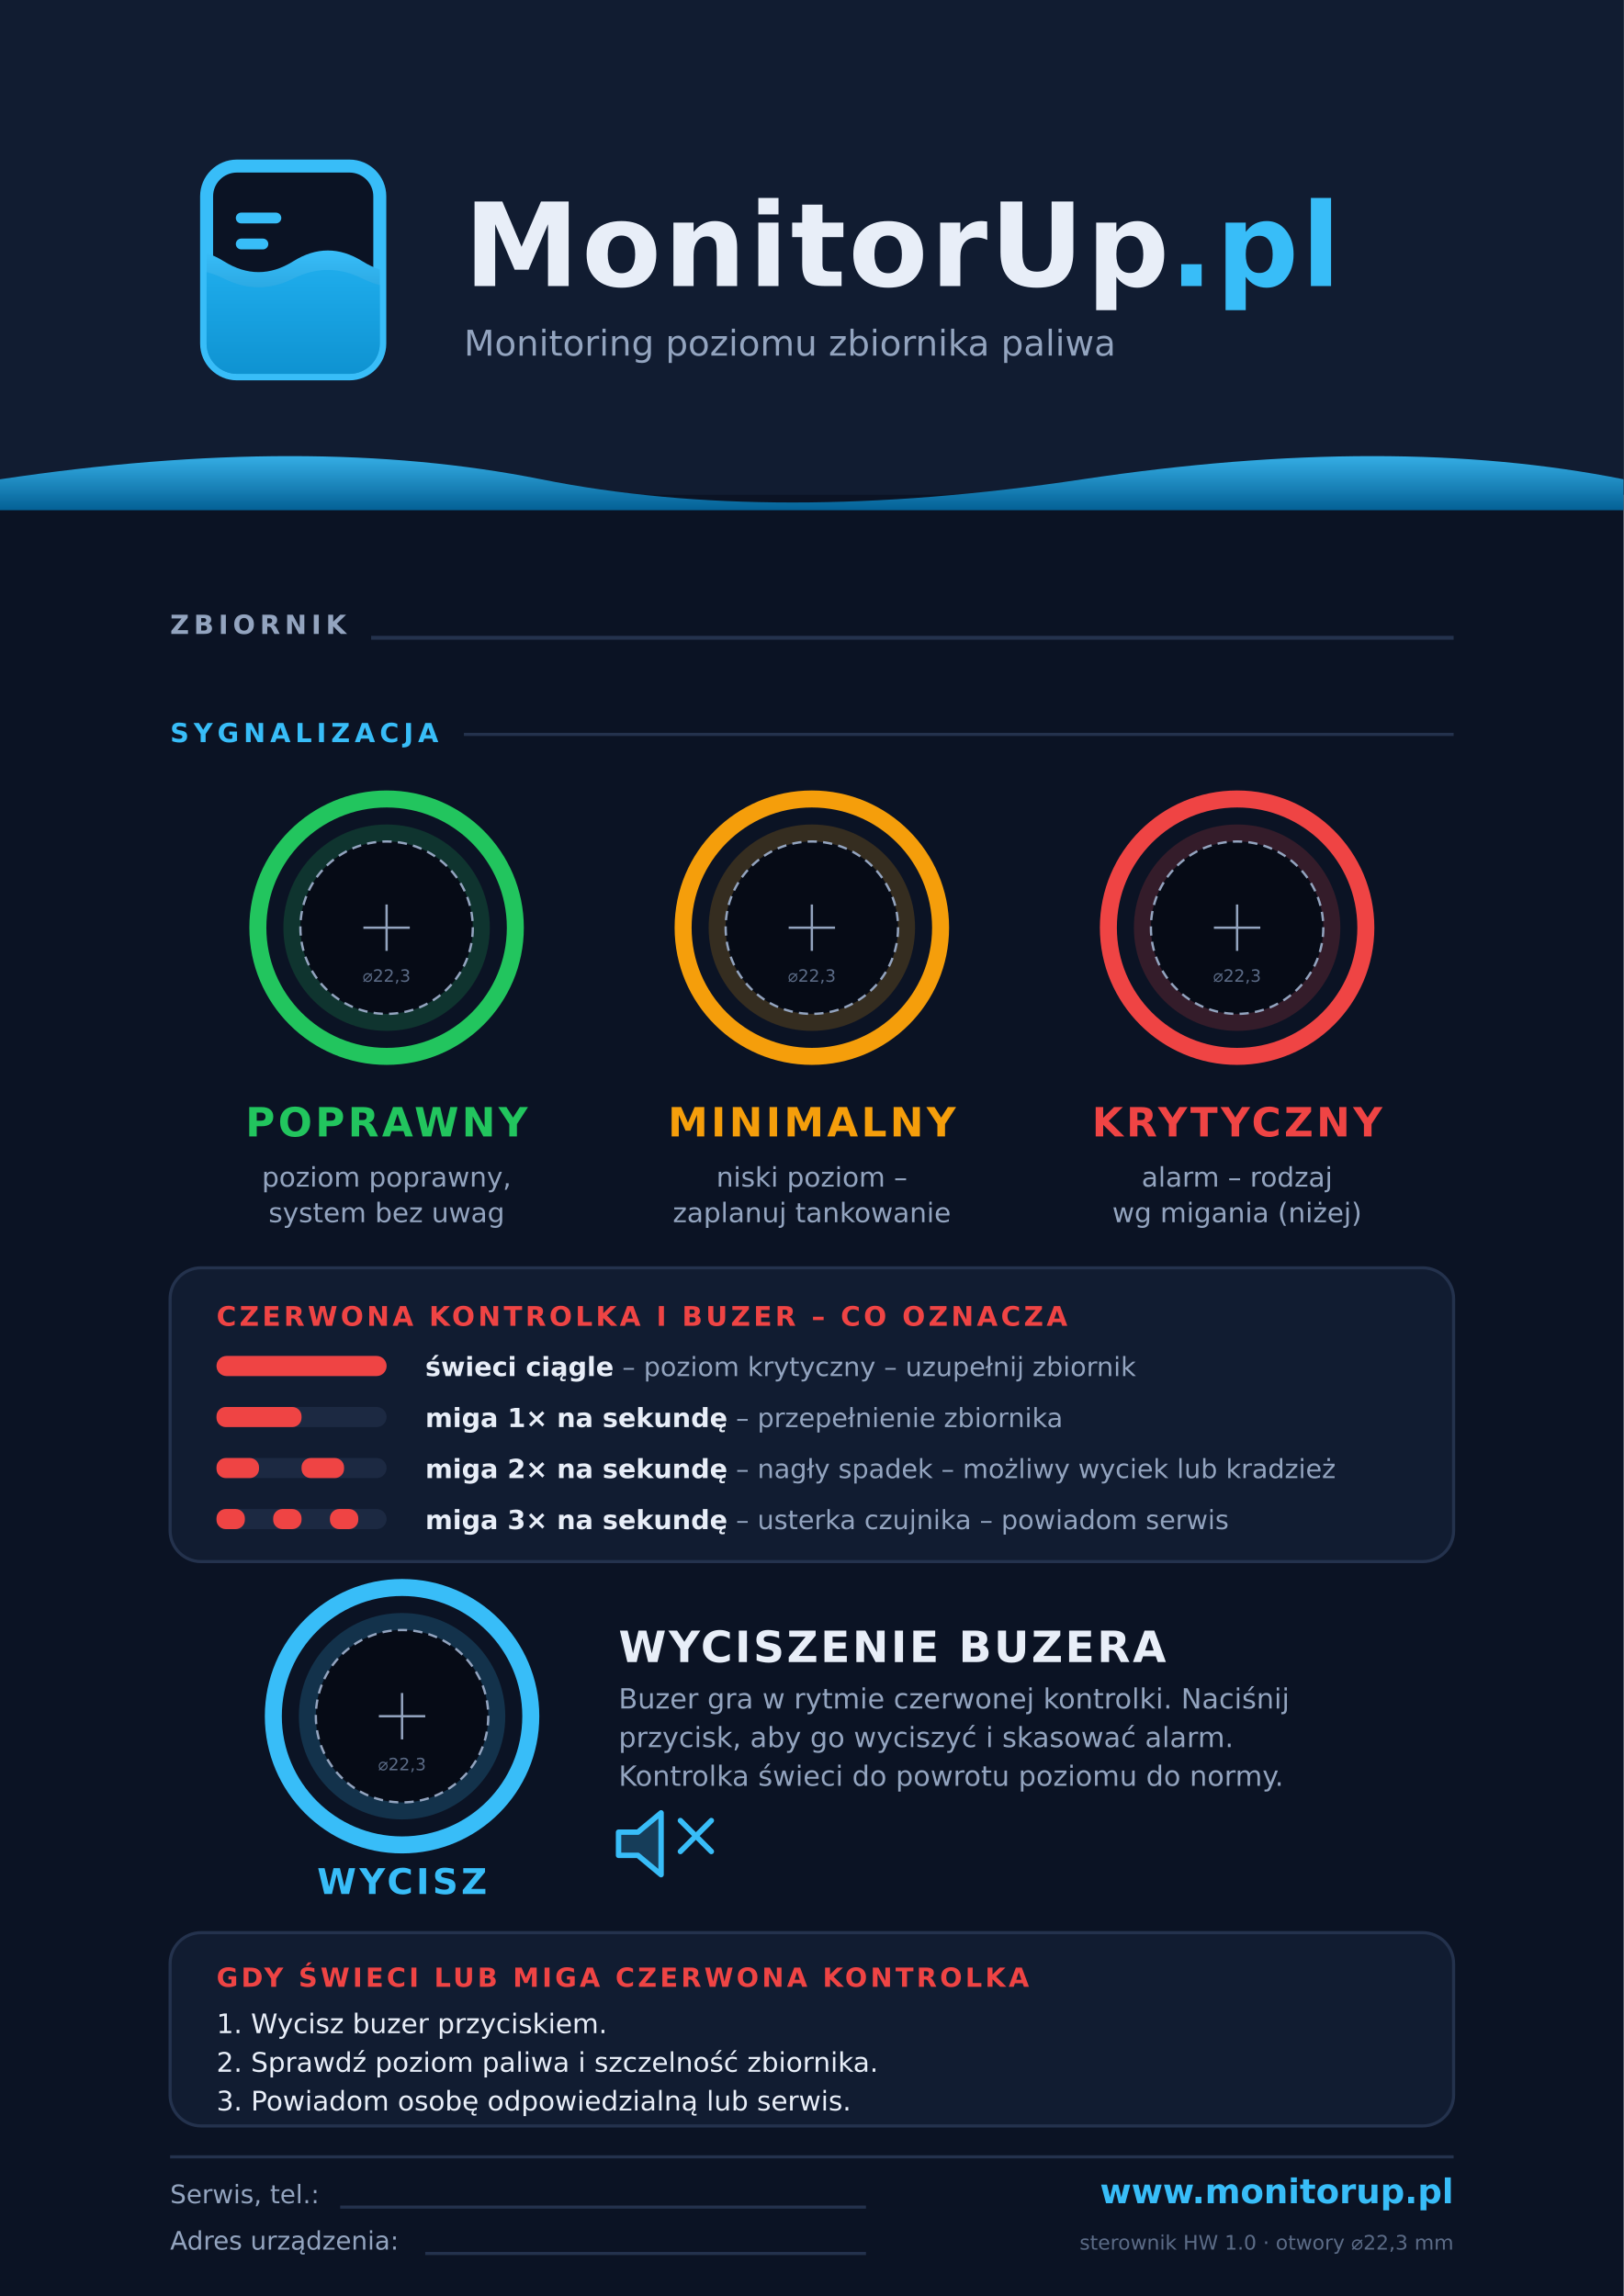
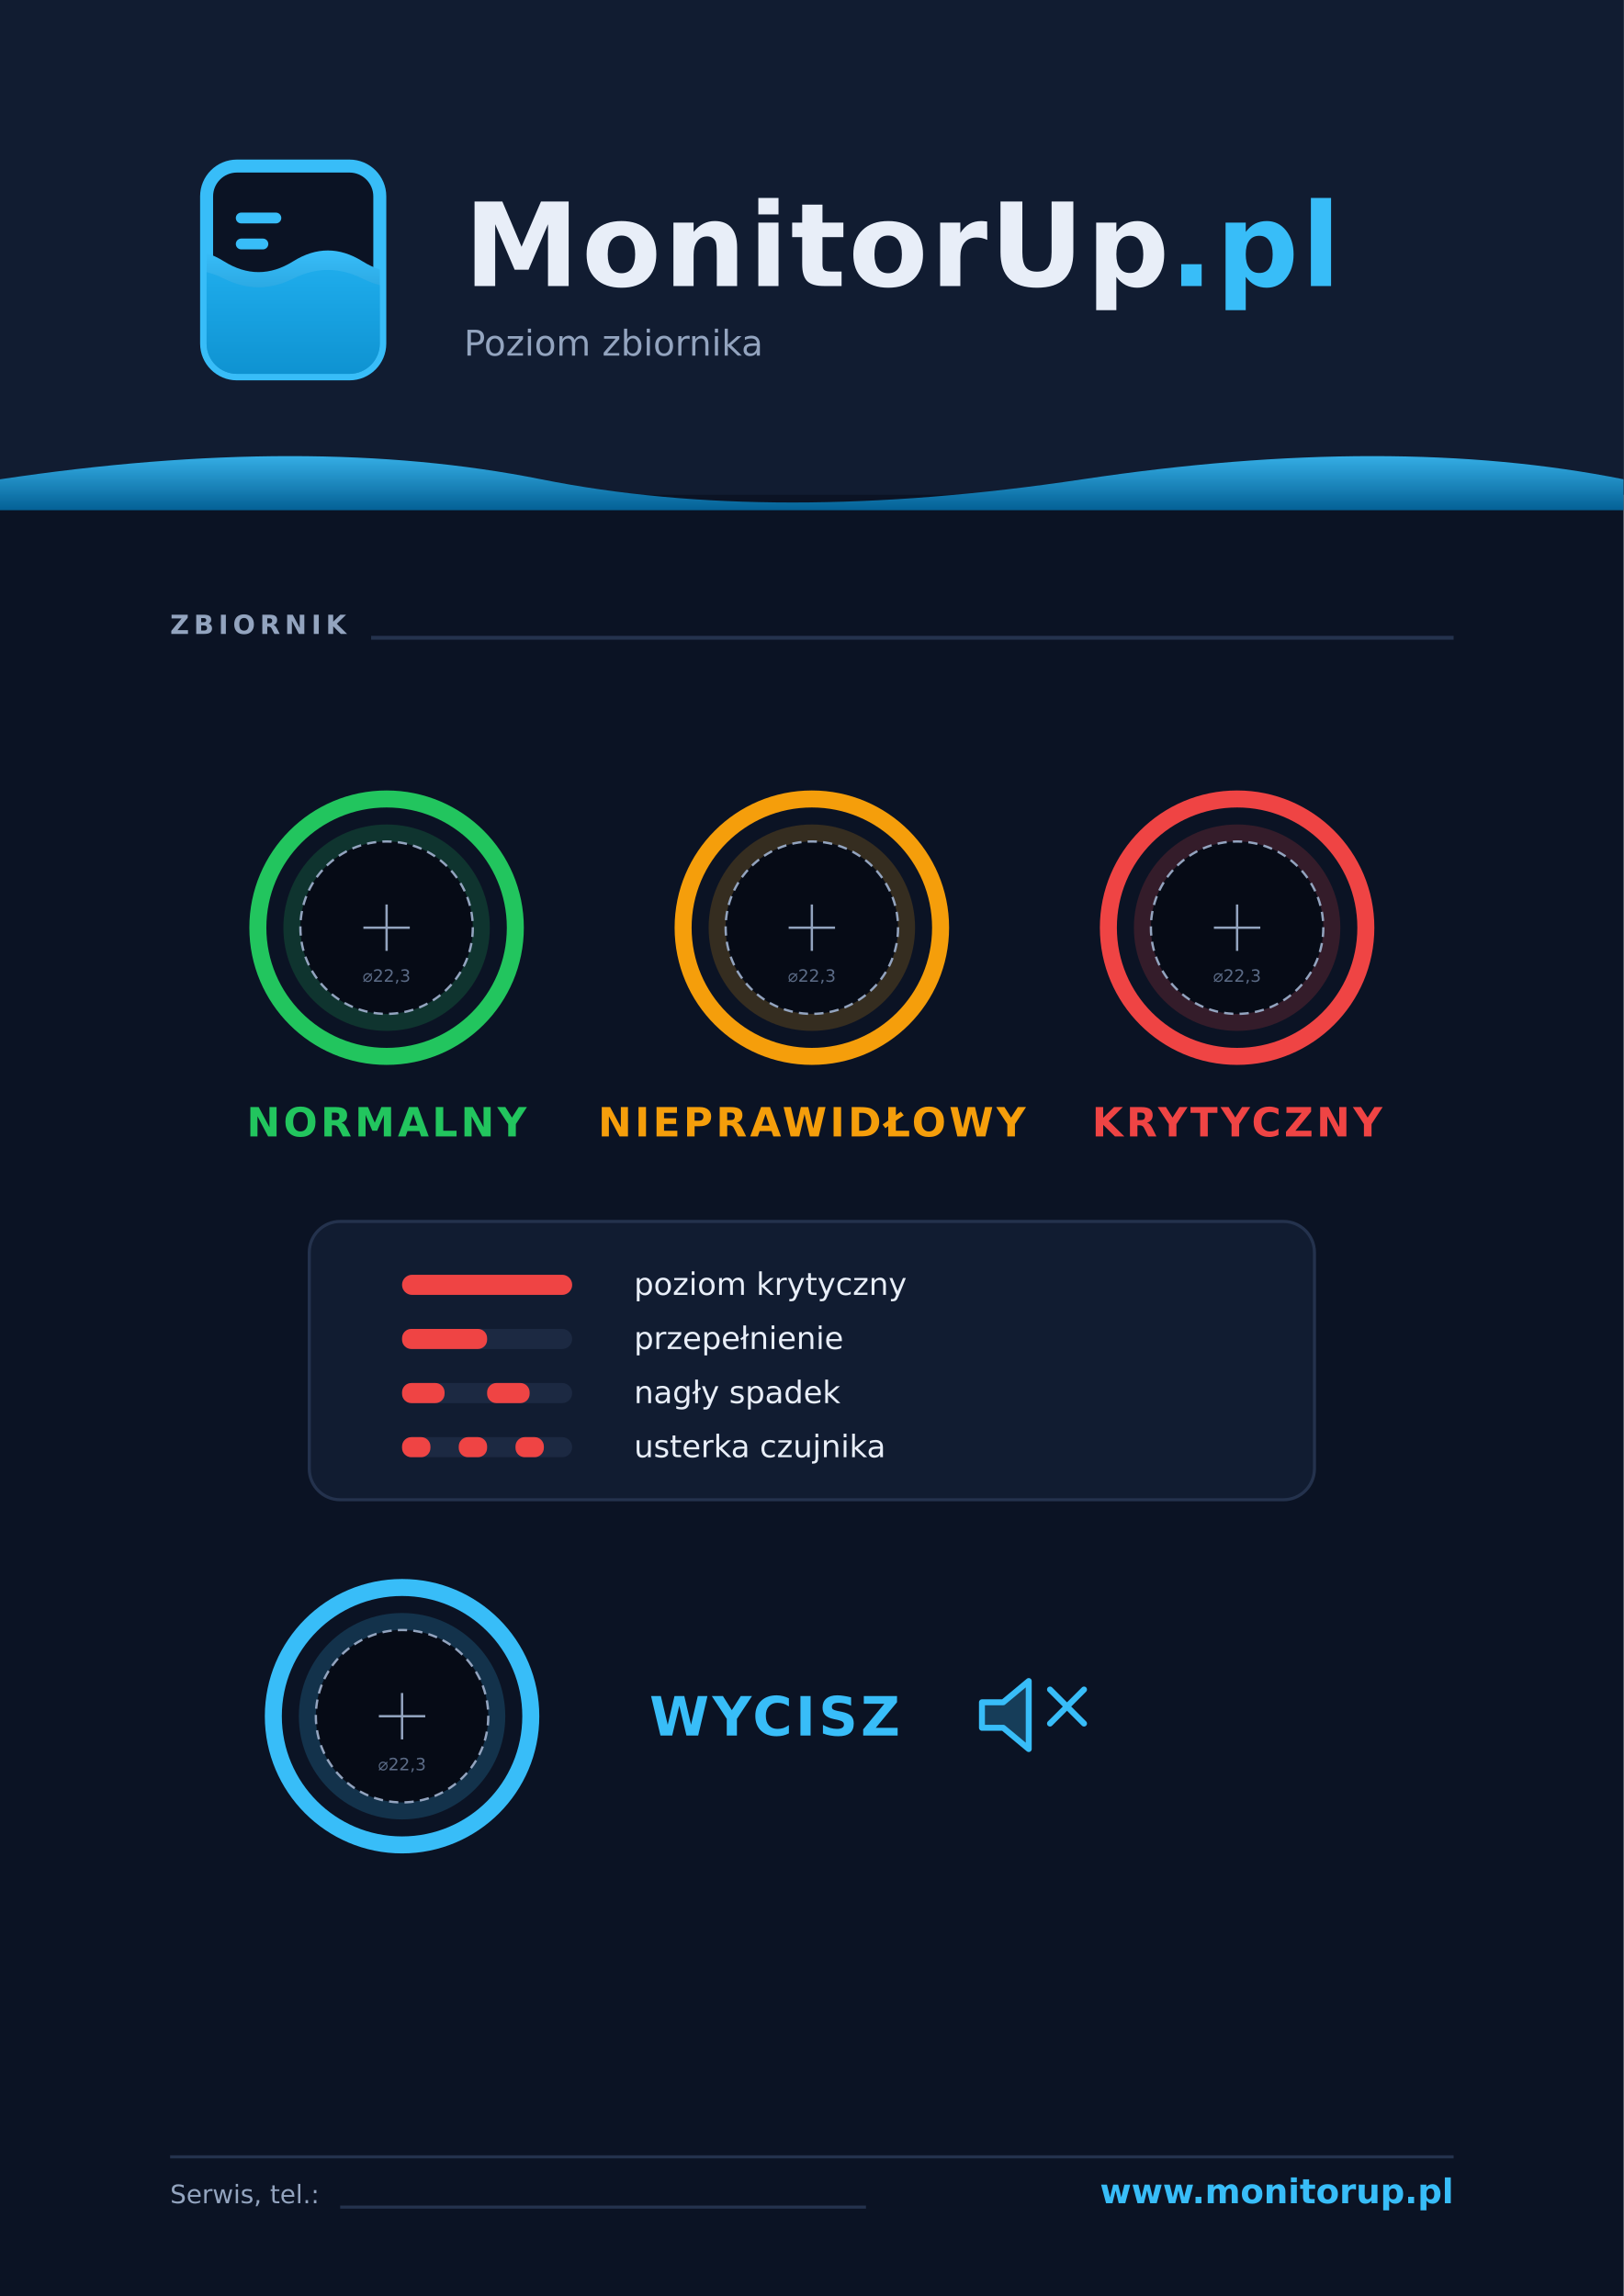
<svg xmlns="http://www.w3.org/2000/svg" width="210mm" height="297mm" viewBox="0 0 210 297">
  <defs>
    <linearGradient id="g" x1="0" y1="0" x2="0" y2="1">
      <stop offset="0" stop-color="#38bdf8" />
      <stop offset="1" stop-color="#0369a1" />
    </linearGradient>
    <clipPath id="c">
      <rect x="12" y="8" width="40" height="48" rx="7" />
    </clipPath>
    <clipPath id="panel">
      <rect x="0" y="0" width="210" height="297" />
    </clipPath>
  </defs>
  <rect x="0" y="0" width="210" height="297" fill="#0b1324" />
  <g clip-path="url(#panel)">
    <rect x="0" y="0" width="210" height="64" fill="#111c31" />
    <path d="M0 62 Q 40 56 70 62 T 140 62 T 210 62 V66 H0Z" fill="url(#g)" opacity=".9" />
  </g>
  <g transform="translate(20 17) scale(.56)">
    <rect x="12" y="8" width="40" height="48" rx="7" fill="#0b1324" stroke="#38bdf8" stroke-width="3" />
    <g clip-path="url(#c)">
      <path d="M0 30 Q8 25 16 30 T32 30 T48 30 T64 30 V64 H0Z" fill="url(#g)" />
      <path d="M0 34 Q8 30 16 34 T32 34 T48 34 T64 34 V64 H0Z" fill="#0ea5e9" opacity=".55" />
    </g>
    <path d="M20 20h8M20 26h5" stroke="#38bdf8" stroke-width="2.5" stroke-linecap="round" />
  </g>
  <text x="60" y="37" font-family="DejaVu Sans, sans-serif" font-size="15" font-weight="bold" fill="#e8eef8" letter-spacing=".3">MonitorUp<tspan fill="#38bdf8">.pl</tspan>
  </text>
-   <text x="60" y="46" font-family="DejaVu Sans, sans-serif" font-size="4.6" font-weight="normal" fill="#93a4bf" text-anchor="start" letter-spacing="0">Monitoring poziomu zbiornika paliwa</text>
+   <text x="60" y="46" font-family="DejaVu Sans, sans-serif" font-size="4.6" font-weight="normal" fill="#93a4bf" text-anchor="start" letter-spacing="0">Poziom zbiornika</text>
  <text x="22" y="82" font-family="DejaVu Sans, sans-serif" font-size="3.4" font-weight="bold" fill="#93a4bf" text-anchor="start" letter-spacing="0.6">ZBIORNIK</text>
  <line x1="48" y1="82.5" x2="188" y2="82.5" stroke="#24324d" stroke-width=".5" />
-   <text x="22" y="96" font-family="DejaVu Sans, sans-serif" font-size="3.4" font-weight="bold" fill="#38bdf8" text-anchor="start" letter-spacing="0.6">SYGNALIZACJA</text>
-   <line x1="60" y1="95" x2="188" y2="95" stroke="#24324d" stroke-width=".4" />
  <circle cx="50" cy="120" r="16.65" fill="none" stroke="#22c55e" stroke-width="2.2" />
  <circle cx="50" cy="120" r="13.35" fill="#22c55e" opacity=".18" />
  <circle cx="50" cy="120" r="11.15" fill="#060b16" stroke="#93a4bf" stroke-width=".3" stroke-dasharray="1.2 .8" />
  <path d="M47 120h6M50 117v6" stroke="#93a4bf" stroke-width=".3" />
  <text x="50" y="127" font-family="DejaVu Sans, sans-serif" font-size="2.2" fill="#5b6b86" text-anchor="middle">⌀22,3</text>
-   <text x="50" y="147" font-family="DejaVu Sans, sans-serif" font-size="5.2" font-weight="bold" fill="#22c55e" text-anchor="middle" letter-spacing="0.4">POPRAWNY</text>
-   <text x="50" y="153.5" font-family="DejaVu Sans, sans-serif" font-size="3.5" font-weight="normal" fill="#93a4bf" text-anchor="middle" letter-spacing="0">poziom poprawny,</text>
-   <text x="50" y="158.1" font-family="DejaVu Sans, sans-serif" font-size="3.5" font-weight="normal" fill="#93a4bf" text-anchor="middle" letter-spacing="0">system bez uwag</text>
+   <text x="50" y="147" font-family="DejaVu Sans, sans-serif" font-size="5.2" font-weight="bold" fill="#22c55e" text-anchor="middle" letter-spacing="0.4">NORMALNY</text>
  <circle cx="105" cy="120" r="16.65" fill="none" stroke="#f59e0b" stroke-width="2.2" />
  <circle cx="105" cy="120" r="13.35" fill="#f59e0b" opacity=".18" />
  <circle cx="105" cy="120" r="11.15" fill="#060b16" stroke="#93a4bf" stroke-width=".3" stroke-dasharray="1.2 .8" />
  <path d="M102 120h6M105 117v6" stroke="#93a4bf" stroke-width=".3" />
  <text x="105" y="127" font-family="DejaVu Sans, sans-serif" font-size="2.2" fill="#5b6b86" text-anchor="middle">⌀22,3</text>
-   <text x="105" y="147" font-family="DejaVu Sans, sans-serif" font-size="5.2" font-weight="bold" fill="#f59e0b" text-anchor="middle" letter-spacing="0.4">MINIMALNY</text>
-   <text x="105" y="153.5" font-family="DejaVu Sans, sans-serif" font-size="3.5" font-weight="normal" fill="#93a4bf" text-anchor="middle" letter-spacing="0">niski poziom –</text>
-   <text x="105" y="158.1" font-family="DejaVu Sans, sans-serif" font-size="3.5" font-weight="normal" fill="#93a4bf" text-anchor="middle" letter-spacing="0">zaplanuj tankowanie</text>
+   <text x="105" y="147" font-family="DejaVu Sans, sans-serif" font-size="5.2" font-weight="bold" fill="#f59e0b" text-anchor="middle" letter-spacing="0.4">NIEPRAWIDŁOWY</text>
  <circle cx="160" cy="120" r="16.65" fill="none" stroke="#ef4444" stroke-width="2.2" />
  <circle cx="160" cy="120" r="13.35" fill="#ef4444" opacity=".18" />
  <circle cx="160" cy="120" r="11.15" fill="#060b16" stroke="#93a4bf" stroke-width=".3" stroke-dasharray="1.2 .8" />
  <path d="M157 120h6M160 117v6" stroke="#93a4bf" stroke-width=".3" />
  <text x="160" y="127" font-family="DejaVu Sans, sans-serif" font-size="2.2" fill="#5b6b86" text-anchor="middle">⌀22,3</text>
  <text x="160" y="147" font-family="DejaVu Sans, sans-serif" font-size="5.2" font-weight="bold" fill="#ef4444" text-anchor="middle" letter-spacing="0.4">KRYTYCZNY</text>
-   <text x="160" y="153.5" font-family="DejaVu Sans, sans-serif" font-size="3.5" font-weight="normal" fill="#93a4bf" text-anchor="middle" letter-spacing="0">alarm – rodzaj</text>
-   <text x="160" y="158.1" font-family="DejaVu Sans, sans-serif" font-size="3.5" font-weight="normal" fill="#93a4bf" text-anchor="middle" letter-spacing="0">wg migania (niżej)</text>
-   <rect x="22" y="164" width="166" height="38" rx="4" fill="#111c31" stroke="#24324d" stroke-width=".4" />
-   <text x="28" y="171.5" font-family="DejaVu Sans, sans-serif" font-size="3.5" font-weight="bold" fill="#ef4444" text-anchor="start" letter-spacing="0.4">CZERWONA KONTROLKA I BUZER – CO OZNACZA</text>
-   <rect x="28" y="175.4" width="22" height="2.6" rx="1.3" fill="#1c2942" />
-   <rect x="28" y="175.4" width="22" height="2.6" rx="1.3" fill="#ef4444" />
-   <text x="55" y="178.0" font-family="DejaVu Sans, sans-serif" font-size="3.4" font-weight="normal" fill="#93a4bf" text-anchor="start" letter-spacing="0">
-     <tspan font-weight="bold" fill="#e8eef8">świeci ciągle</tspan>  –  poziom krytyczny – uzupełnij zbiornik</text>
-   <rect x="28" y="182.0" width="22" height="2.6" rx="1.3" fill="#1c2942" />
-   <rect x="28.00" y="182.0" width="11.00" height="2.6" rx="1.2" fill="#ef4444" />
-   <text x="55" y="184.6" font-family="DejaVu Sans, sans-serif" font-size="3.4" font-weight="normal" fill="#93a4bf" text-anchor="start" letter-spacing="0">
-     <tspan font-weight="bold" fill="#e8eef8">miga 1× na sekundę</tspan>  –  przepełnienie zbiornika</text>
-   <rect x="28" y="188.6" width="22" height="2.6" rx="1.3" fill="#1c2942" />
-   <rect x="28.00" y="188.6" width="5.50" height="2.6" rx="1.2" fill="#ef4444" />
-   <rect x="39.00" y="188.6" width="5.50" height="2.6" rx="1.2" fill="#ef4444" />
-   <text x="55" y="191.2" font-family="DejaVu Sans, sans-serif" font-size="3.4" font-weight="normal" fill="#93a4bf" text-anchor="start" letter-spacing="0">
-     <tspan font-weight="bold" fill="#e8eef8">miga 2× na sekundę</tspan>  –  nagły spadek – możliwy wyciek lub kradzież</text>
-   <rect x="28" y="195.2" width="22" height="2.6" rx="1.3" fill="#1c2942" />
-   <rect x="28.00" y="195.2" width="3.67" height="2.6" rx="1.2" fill="#ef4444" />
-   <rect x="35.33" y="195.2" width="3.67" height="2.6" rx="1.2" fill="#ef4444" />
-   <rect x="42.67" y="195.2" width="3.67" height="2.6" rx="1.2" fill="#ef4444" />
-   <text x="55" y="197.8" font-family="DejaVu Sans, sans-serif" font-size="3.4" font-weight="normal" fill="#93a4bf" text-anchor="start" letter-spacing="0">
-     <tspan font-weight="bold" fill="#e8eef8">miga 3× na sekundę</tspan>  –  usterka czujnika – powiadom serwis</text>
+   <rect x="40" y="158" width="130" height="36" rx="4" fill="#111c31" stroke="#24324d" stroke-width=".4" />
+   <rect x="52" y="164.9" width="22" height="2.6" rx="1.3" fill="#1c2942" />
+   <rect x="52" y="164.9" width="22" height="2.6" rx="1.3" fill="#ef4444" />
+   <text x="82" y="167.5" font-family="DejaVu Sans, sans-serif" font-size="4" font-weight="normal" fill="#e8eef8" text-anchor="start" letter-spacing="0">poziom krytyczny</text>
+   <rect x="52" y="171.9" width="22" height="2.6" rx="1.3" fill="#1c2942" />
+   <rect x="52.00" y="171.9" width="11.00" height="2.6" rx="1.2" fill="#ef4444" />
+   <text x="82" y="174.5" font-family="DejaVu Sans, sans-serif" font-size="4" font-weight="normal" fill="#e8eef8" text-anchor="start" letter-spacing="0">przepełnienie</text>
+   <rect x="52" y="178.9" width="22" height="2.6" rx="1.3" fill="#1c2942" />
+   <rect x="52.00" y="178.9" width="5.50" height="2.6" rx="1.2" fill="#ef4444" />
+   <rect x="63.00" y="178.9" width="5.50" height="2.6" rx="1.2" fill="#ef4444" />
+   <text x="82" y="181.5" font-family="DejaVu Sans, sans-serif" font-size="4" font-weight="normal" fill="#e8eef8" text-anchor="start" letter-spacing="0">nagły spadek</text>
+   <rect x="52" y="185.9" width="22" height="2.6" rx="1.3" fill="#1c2942" />
+   <rect x="52.00" y="185.9" width="3.67" height="2.6" rx="1.2" fill="#ef4444" />
+   <rect x="59.33" y="185.9" width="3.67" height="2.6" rx="1.2" fill="#ef4444" />
+   <rect x="66.67" y="185.9" width="3.67" height="2.6" rx="1.2" fill="#ef4444" />
+   <text x="82" y="188.5" font-family="DejaVu Sans, sans-serif" font-size="4" font-weight="normal" fill="#e8eef8" text-anchor="start" letter-spacing="0">usterka czujnika</text>
  <circle cx="52" cy="222" r="16.65" fill="none" stroke="#38bdf8" stroke-width="2.2" />
  <circle cx="52" cy="222" r="13.35" fill="#38bdf8" opacity=".18" />
  <circle cx="52" cy="222" r="11.15" fill="#060b16" stroke="#93a4bf" stroke-width=".3" stroke-dasharray="1.2 .8" />
  <path d="M49 222h6M52 219v6" stroke="#93a4bf" stroke-width=".3" />
  <text x="52" y="229" font-family="DejaVu Sans, sans-serif" font-size="2.2" fill="#5b6b86" text-anchor="middle">⌀22,3</text>
-   <text x="52" y="245" font-family="DejaVu Sans, sans-serif" font-size="4.6" font-weight="bold" fill="#38bdf8" text-anchor="middle" letter-spacing="0.4">WYCISZ</text>
-   <text x="80" y="215" font-family="DejaVu Sans, sans-serif" font-size="5.6" font-weight="bold" fill="#e8eef8" text-anchor="start" letter-spacing="0.3">WYCISZENIE BUZERA</text>
-   <text x="80" y="221" font-family="DejaVu Sans, sans-serif" font-size="3.6" font-weight="normal" fill="#93a4bf" text-anchor="start" letter-spacing="0">Buzer gra w rytmie czerwonej kontrolki. Naciśnij</text>
-   <text x="80" y="226" font-family="DejaVu Sans, sans-serif" font-size="3.6" font-weight="normal" fill="#93a4bf" text-anchor="start" letter-spacing="0">przycisk, aby go wyciszyć i skasować alarm.</text>
-   <text x="80" y="231" font-family="DejaVu Sans, sans-serif" font-size="3.6" font-weight="normal" fill="#93a4bf" text-anchor="start" letter-spacing="0">Kontrolka świeci do powrotu poziomu do normy.</text>
-   <g transform="translate(80 235)" fill="none" stroke="#38bdf8" stroke-width=".7" stroke-linejoin="round" stroke-linecap="round">
+   <text x="84" y="224.5" font-family="DejaVu Sans, sans-serif" font-size="7" font-weight="bold" fill="#38bdf8" text-anchor="start" letter-spacing="0.4">WYCISZ</text>
+   <g transform="translate(127 218) scale(1.1)" fill="none" stroke="#38bdf8" stroke-width=".7" stroke-linejoin="round" stroke-linecap="round">
    <path d="M0 2h2.5l3-2.5v8l-3-2.5H0z" fill="#38bdf8" fill-opacity=".25" />
    <path d="M8 0.5l4 4M12 0.5l-4 4" />
  </g>
-   <rect x="22" y="250" width="166" height="25" rx="4" fill="#111c31" stroke="#24324d" stroke-width=".4" />
-   <text x="28" y="257" font-family="DejaVu Sans, sans-serif" font-size="3.4" font-weight="bold" fill="#ef4444" text-anchor="start" letter-spacing="0.4">GDY ŚWIECI LUB MIGA CZERWONA KONTROLKA</text>
-   <text x="28" y="263" font-family="DejaVu Sans, sans-serif" font-size="3.5" font-weight="normal" fill="#e8eef8" text-anchor="start" letter-spacing="0">1.  Wycisz buzer przyciskiem.</text>
-   <text x="28" y="268" font-family="DejaVu Sans, sans-serif" font-size="3.5" font-weight="normal" fill="#e8eef8" text-anchor="start" letter-spacing="0">2.  Sprawdź poziom paliwa i szczelność zbiornika.</text>
-   <text x="28" y="273" font-family="DejaVu Sans, sans-serif" font-size="3.5" font-weight="normal" fill="#e8eef8" text-anchor="start" letter-spacing="0">3.  Powiadom osobę odpowiedzialną lub serwis.</text>
  <line x1="22" y1="279" x2="188" y2="279" stroke="#24324d" stroke-width=".4" />
  <text x="22" y="285" font-family="DejaVu Sans, sans-serif" font-size="3.3" font-weight="normal" fill="#93a4bf" text-anchor="start" letter-spacing="0">Serwis, tel.:</text>
  <line x1="44" y1="285.5" x2="112" y2="285.5" stroke="#24324d" stroke-width=".4" />
-   <text x="22" y="291" font-family="DejaVu Sans, sans-serif" font-size="3.3" font-weight="normal" fill="#93a4bf" text-anchor="start" letter-spacing="0">Adres urządzenia:</text>
-   <line x1="55" y1="291.5" x2="112" y2="291.5" stroke="#24324d" stroke-width=".4" />
  <text x="188" y="285" font-family="DejaVu Sans, sans-serif" font-size="4.4" font-weight="bold" fill="#38bdf8" text-anchor="end" letter-spacing="0">www.monitorup.pl</text>
-   <text x="188" y="291" font-family="DejaVu Sans, sans-serif" font-size="2.6" font-weight="normal" fill="#5b6b86" text-anchor="end" letter-spacing="0">sterownik HW 1.0 · otwory ⌀22,3 mm</text>
</svg>
